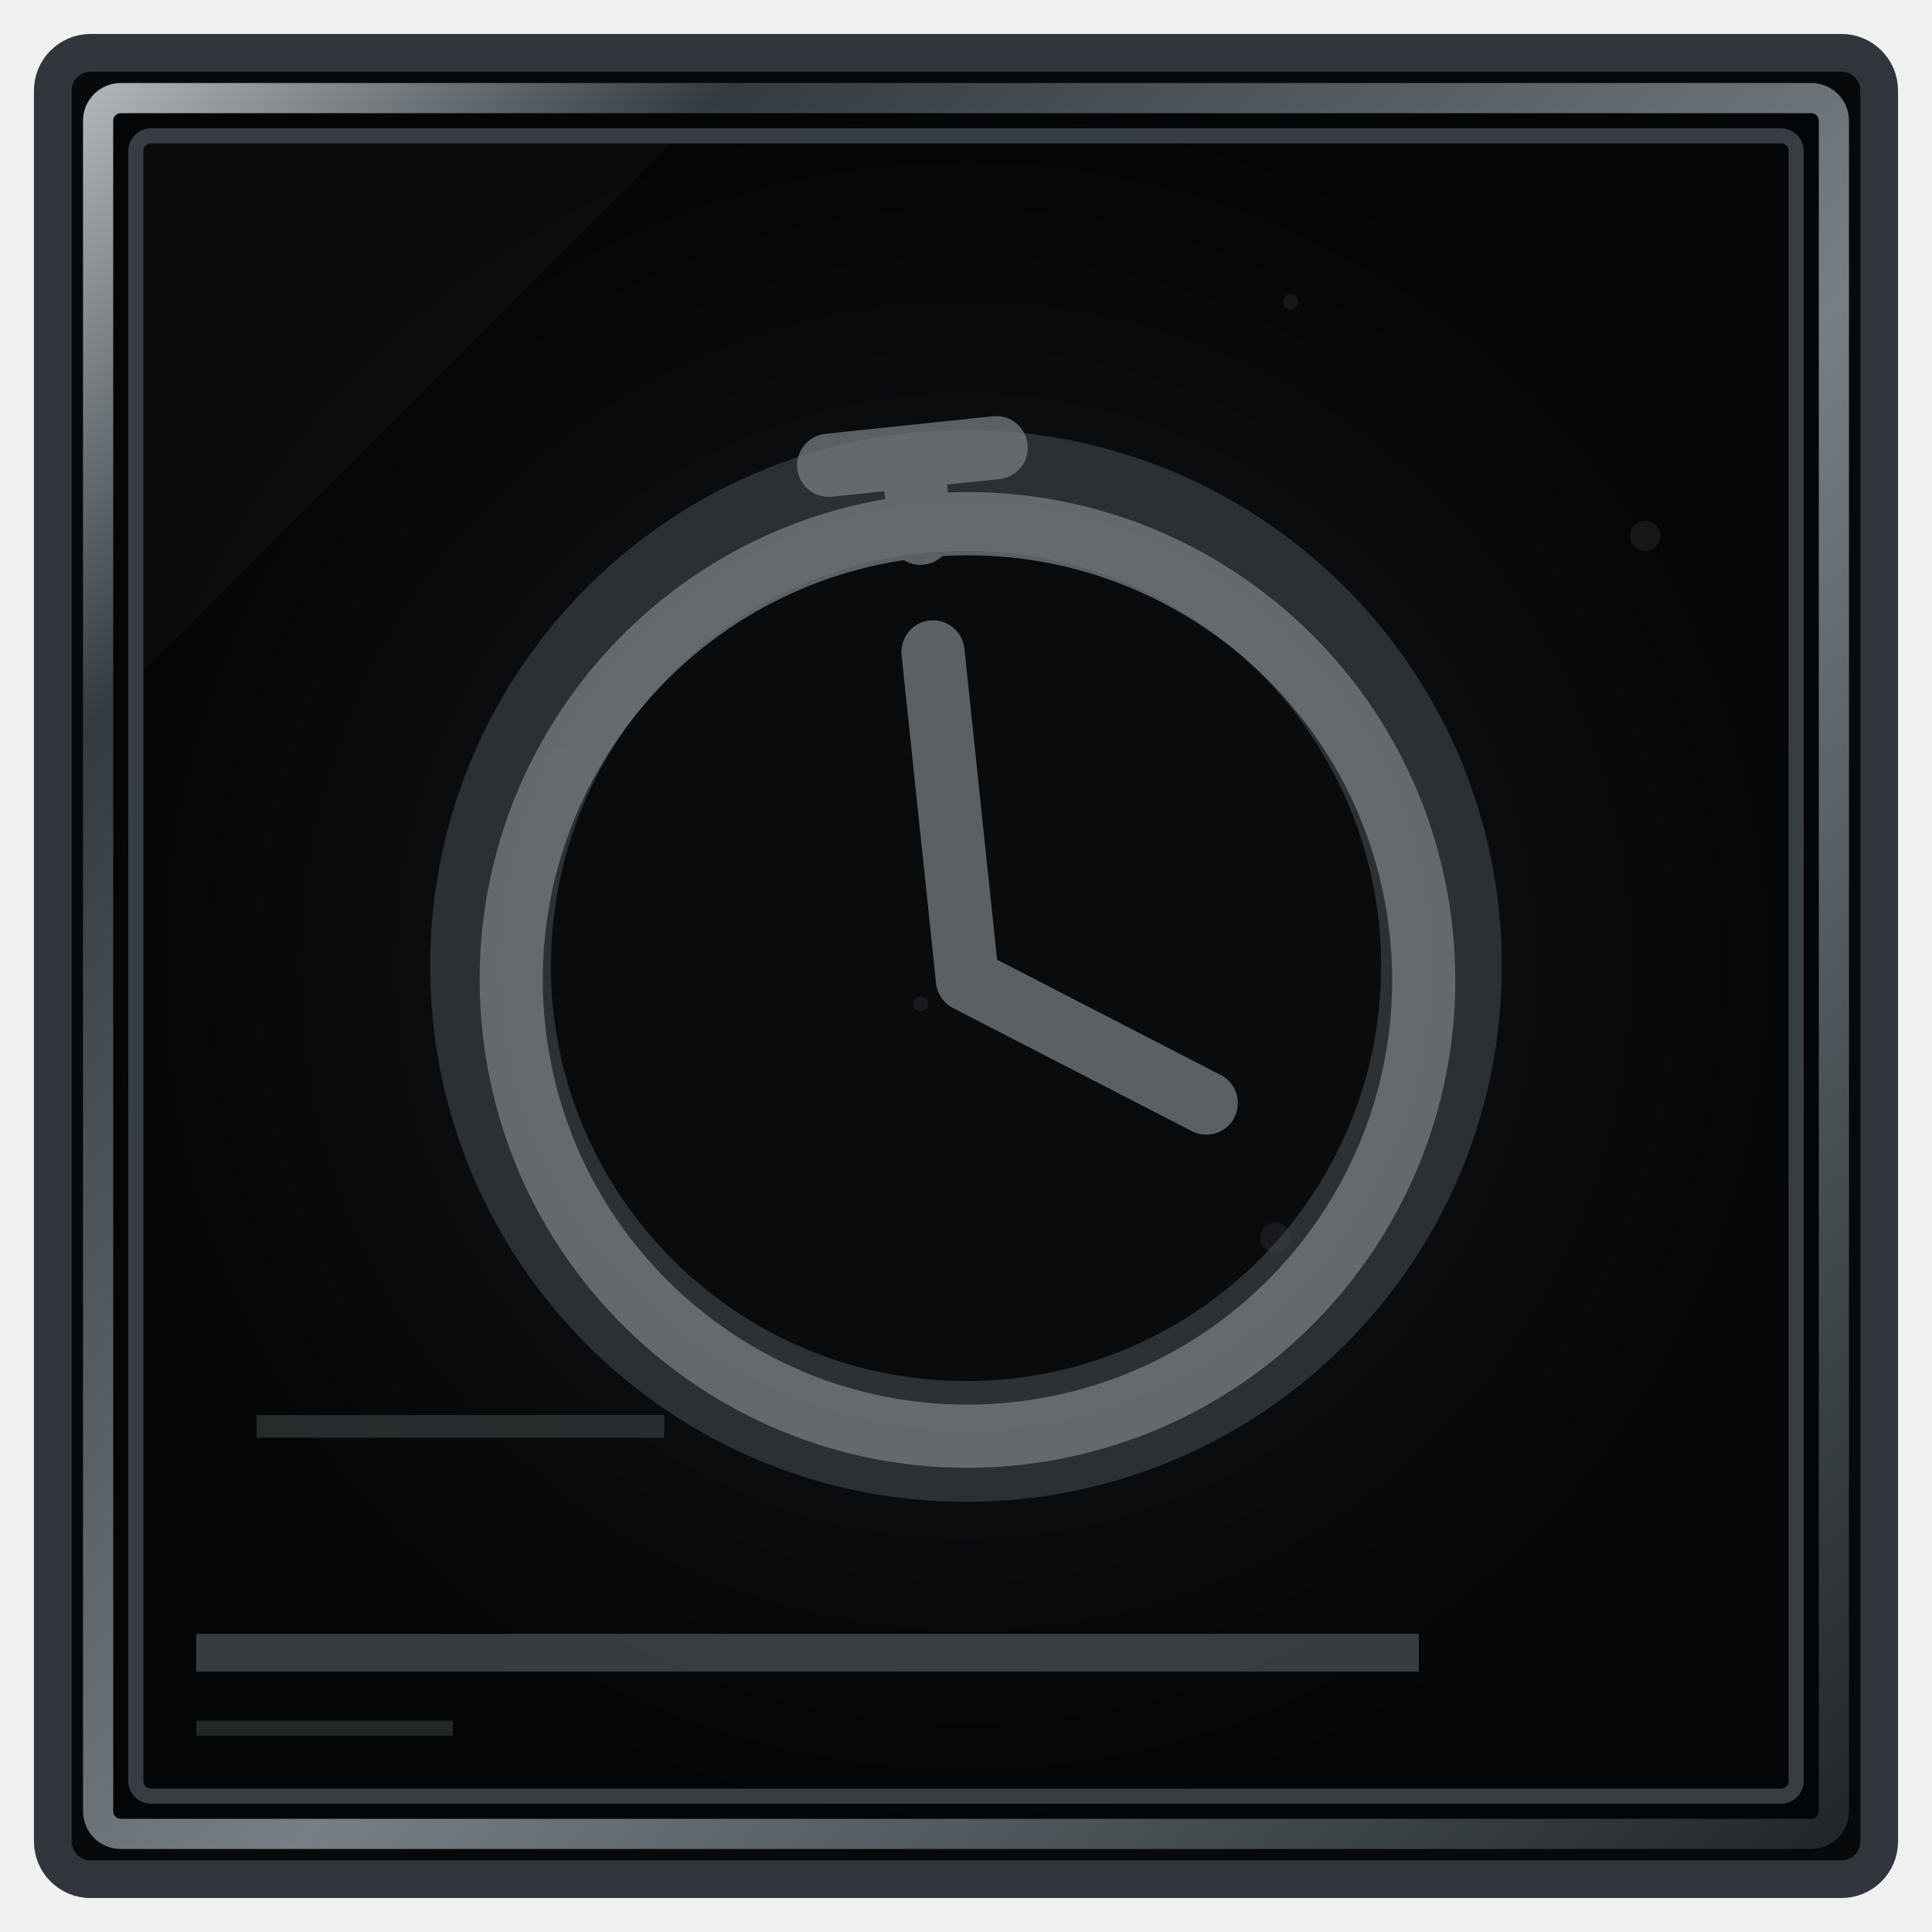
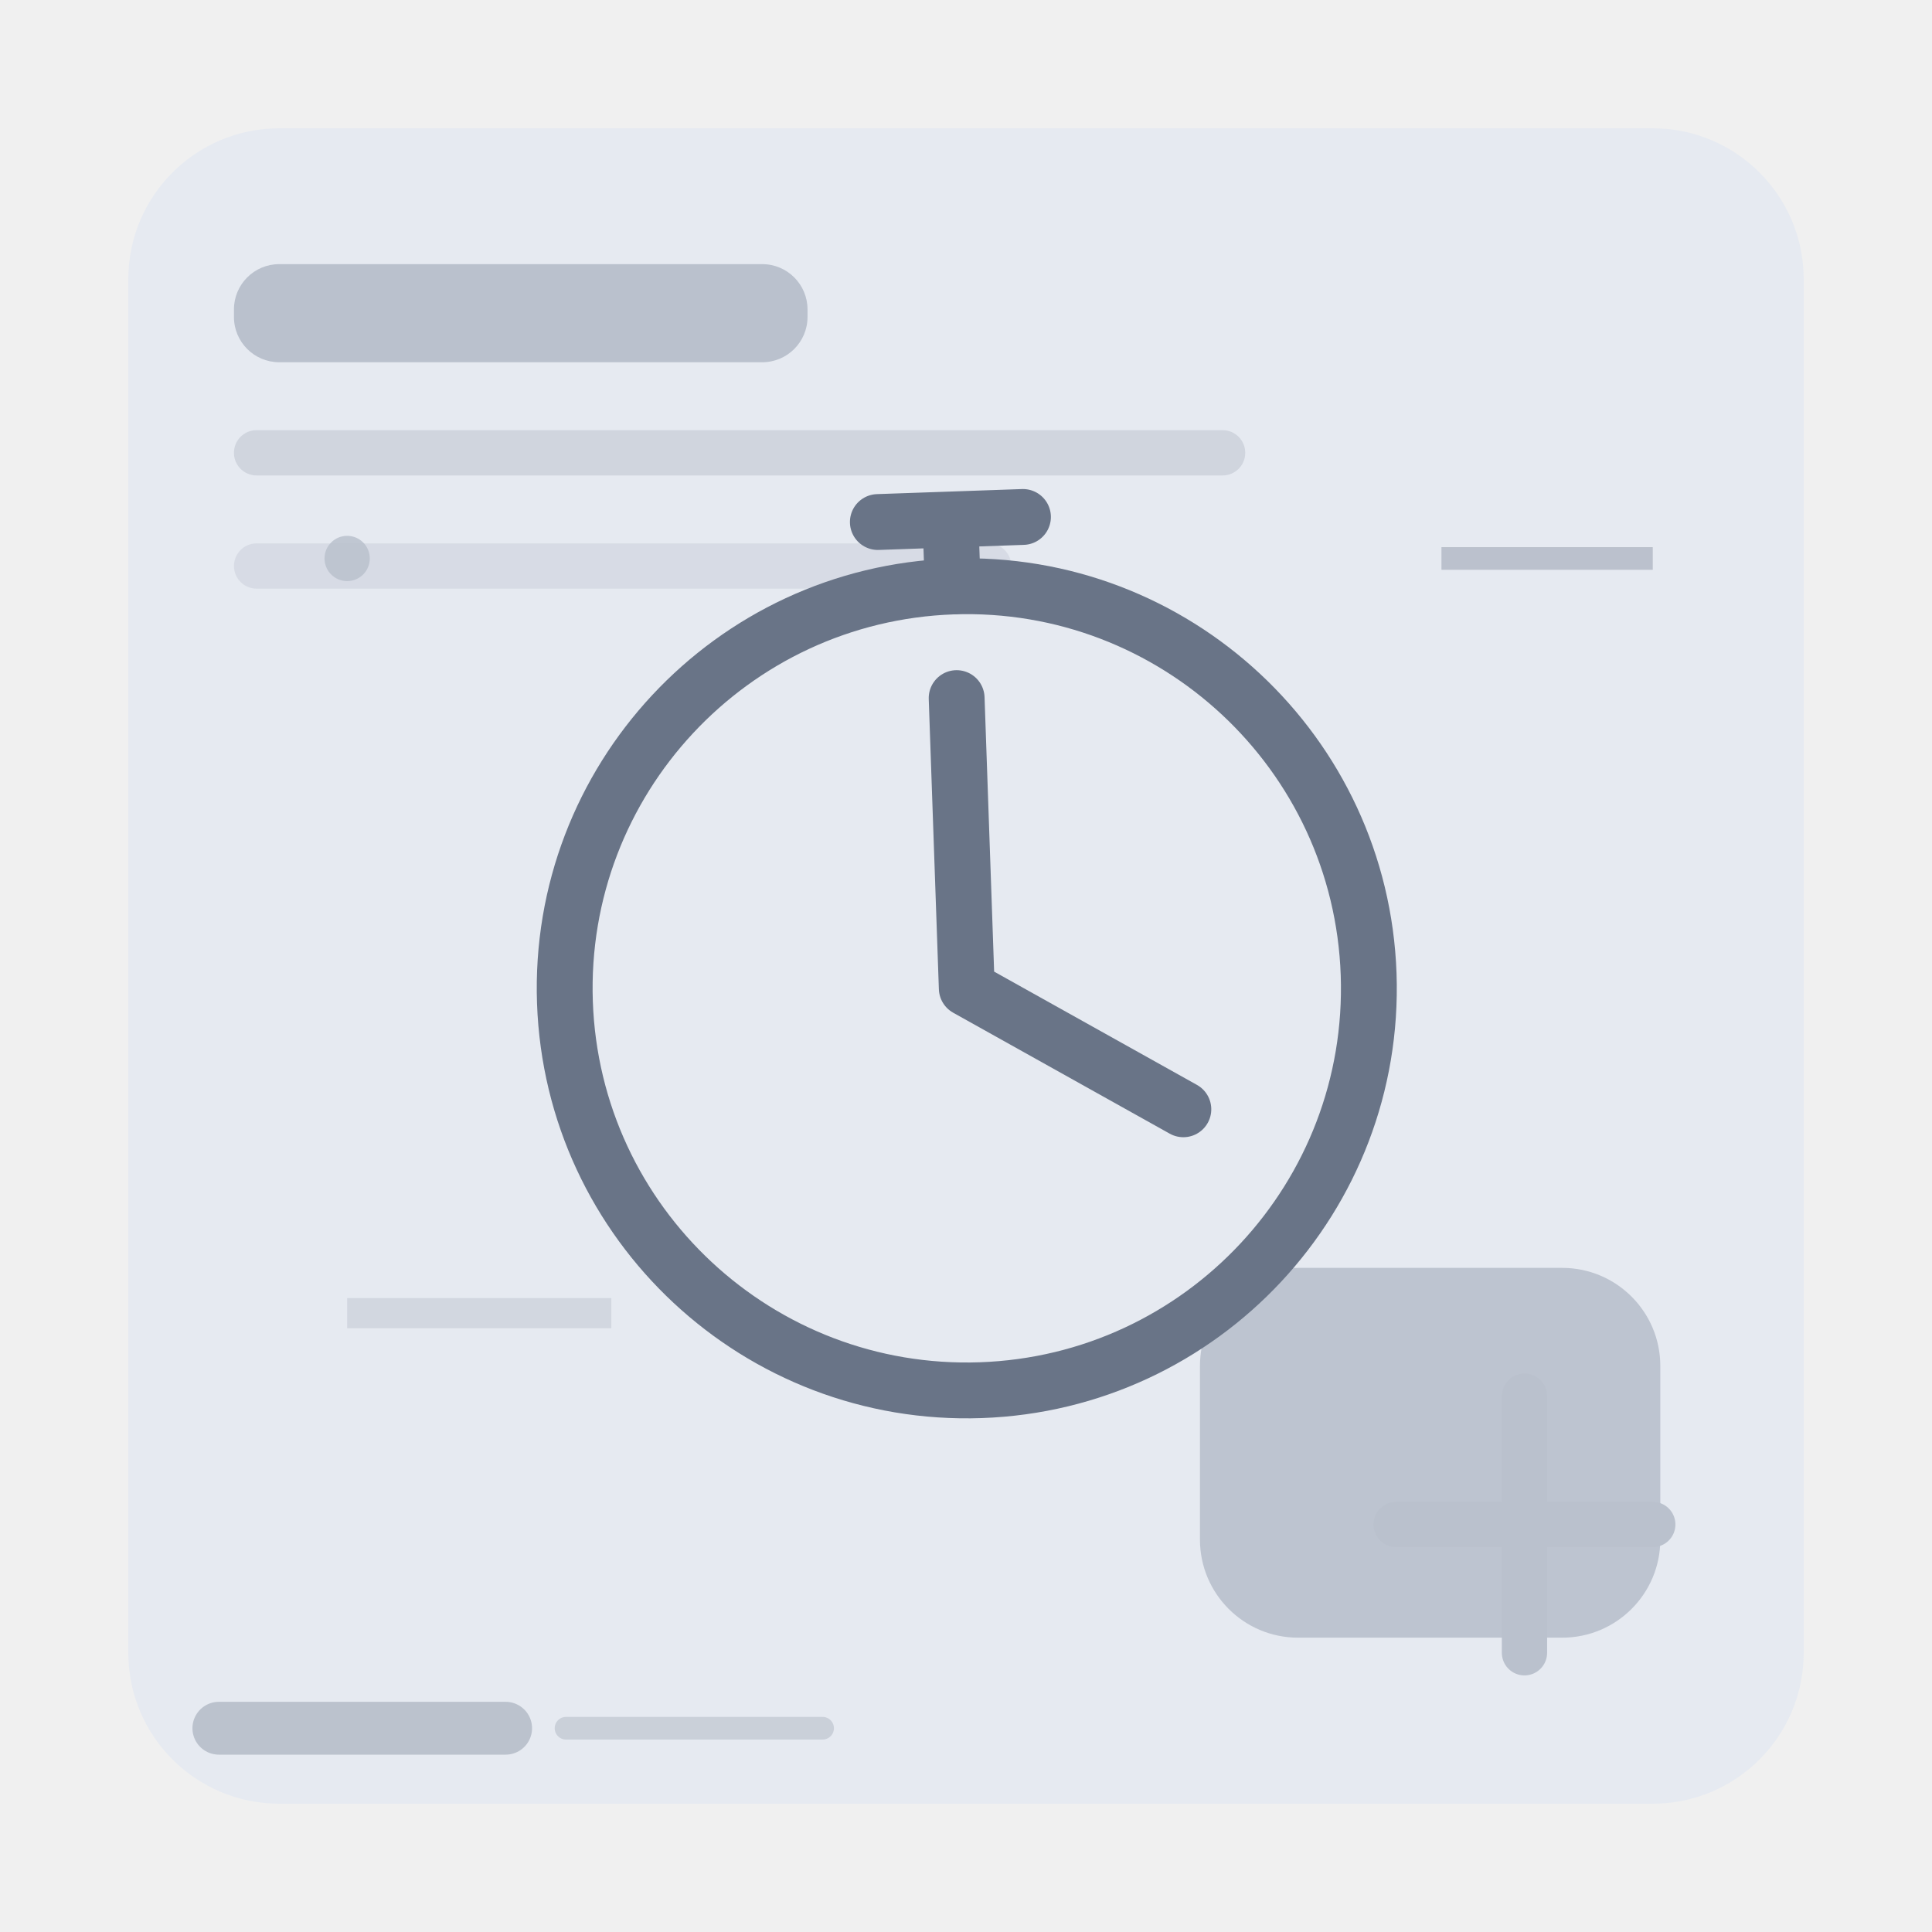
<svg xmlns="http://www.w3.org/2000/svg" width="256" height="256" viewBox="0 0 256 256">
-   <defs>
-     <filter id="gold90" x="-45%" y="-45%" width="190%" height="190%">
-       <feGaussianBlur stdDeviation="6" result="b" />
-       <feColorMatrix in="b" type="matrix" values="1 0 0 0 .77  0 1 0 0 .48  0 0 1 0 .10  0 0 0 0 0" />
-     </filter>
-     <linearGradient id="steel90" x1="0" y1="0" x2="1" y2="1">
-       <stop stop-color="#aeb4b8" />
-       <stop offset=".18" stop-color="#343b40" />
-       <stop offset=".56" stop-color="#777f84" />
-       <stop offset="1" stop-color="#20262a" />
-     </linearGradient>
-     <radialGradient id="v90">
-       <stop stop-color="#171b1e" />
-       <stop offset=".68" stop-color="#090b0d" />
-       <stop offset="1" stop-color="#040506" />
-     </radialGradient>
-   </defs>
-   <rect x="8" y="8" width="240" height="240" rx="5" fill="none" stroke="#30363b" stroke-width="6" filter="url(#gold90)" opacity="0" />
-   <rect x="7" y="7" width="242" height="242" rx="5" fill="#07090a" stroke="#30363b" stroke-width="5" />
-   <rect x="13" y="13" width="230" height="230" rx="3" fill="url(#v90)" stroke="url(#steel90)" stroke-width="4" />
-   <rect x="18" y="18" width="220" height="220" rx="2" fill="none" stroke="#485057" stroke-width="2" opacity=".75" />
-   <path d="M19 19h70L19 89Z" fill="#ffffff" opacity=".025" />
-   <circle cx="128" cy="128" r="71" fill="#373b3e" opacity=".76" />
-   <circle cx="128" cy="128" r="55" fill="#090b0d" />
-   <circle cx="171" cy="40" r="1" fill="#454b50" opacity=".24" />
-   <circle cx="218" cy="71" r="2" fill="#454b50" opacity=".24" />
-   <circle cx="75" cy="102" r="3" fill="#454b50" opacity=".24" />
-   <circle cx="122" cy="133" r="1" fill="#454b50" opacity=".24" />
-   <circle cx="169" cy="164" r="2" fill="#454b50" opacity=".24" />
-   <path d="M34 189h54" stroke="#44484b" stroke-width="3" opacity=".55" />
-   <g transform="translate(8.96 8.96) scale(0.930) rotate(-6 128 128)" fill="none" stroke="#777d82" stroke-width="9" stroke-linecap="round" stroke-linejoin="round" opacity=".74">
-     <circle cx="128" cy="130" r="65" />
-     <path d="M128 83v47l32 21M116 55h24M128 55v11" />
+   <rect x="17" y="17" width="222" height="222" rx="20" fill="#E6EAF1" />
+   <rect x="31" y="35" width="76" height="13" rx="6" fill="#BAC1CD" />
+   <rect x="31" y="57" width="134" height="6" rx="3" fill="#677286" opacity=".18" />
+   <rect x="31" y="72" width="103" height="6" rx="3" fill="#677286" opacity=".12" />
+   <rect x="159" y="168" width="61" height="49" rx="13" fill="#BAC1CD" opacity=".92" />
+   <circle cx="46" cy="74" r="3" fill="#BAC1CD" opacity=".85" />
+   <path d="M191 74h28" stroke="#677286" stroke-width="3" opacity=".34" />
+   <path d="M46 174h35" stroke="#BAC1CD" stroke-width="4" opacity=".45" />
+   <g transform="translate(33.28 33.28) scale(0.740) rotate(-2 128 128)" fill="none" stroke="#697487" stroke-width="10" stroke-linecap="round" stroke-linejoin="round">
+     <circle cx="128" cy="132" r="72" />
+     <path d="M128 80v52l38 23M115 48h26M128 48v12" />
  </g>
-   <path d="M26 219h162" stroke="#454a4e" stroke-width="5" opacity=".8" />
-   <path d="M26 229h34" stroke="#777d82" stroke-width="2" opacity=".28" />
+   <path d="M185 202h34M202 185v34" stroke="#BAC1CD" stroke-width="6" stroke-linecap="round" />
+   <path d="M29 229h38" stroke="#BBC2CD" stroke-width="7" stroke-linecap="round" />
+   <path d="M75 229h34" stroke="#677286" stroke-width="3" opacity=".22" stroke-linecap="round" />
</svg>
